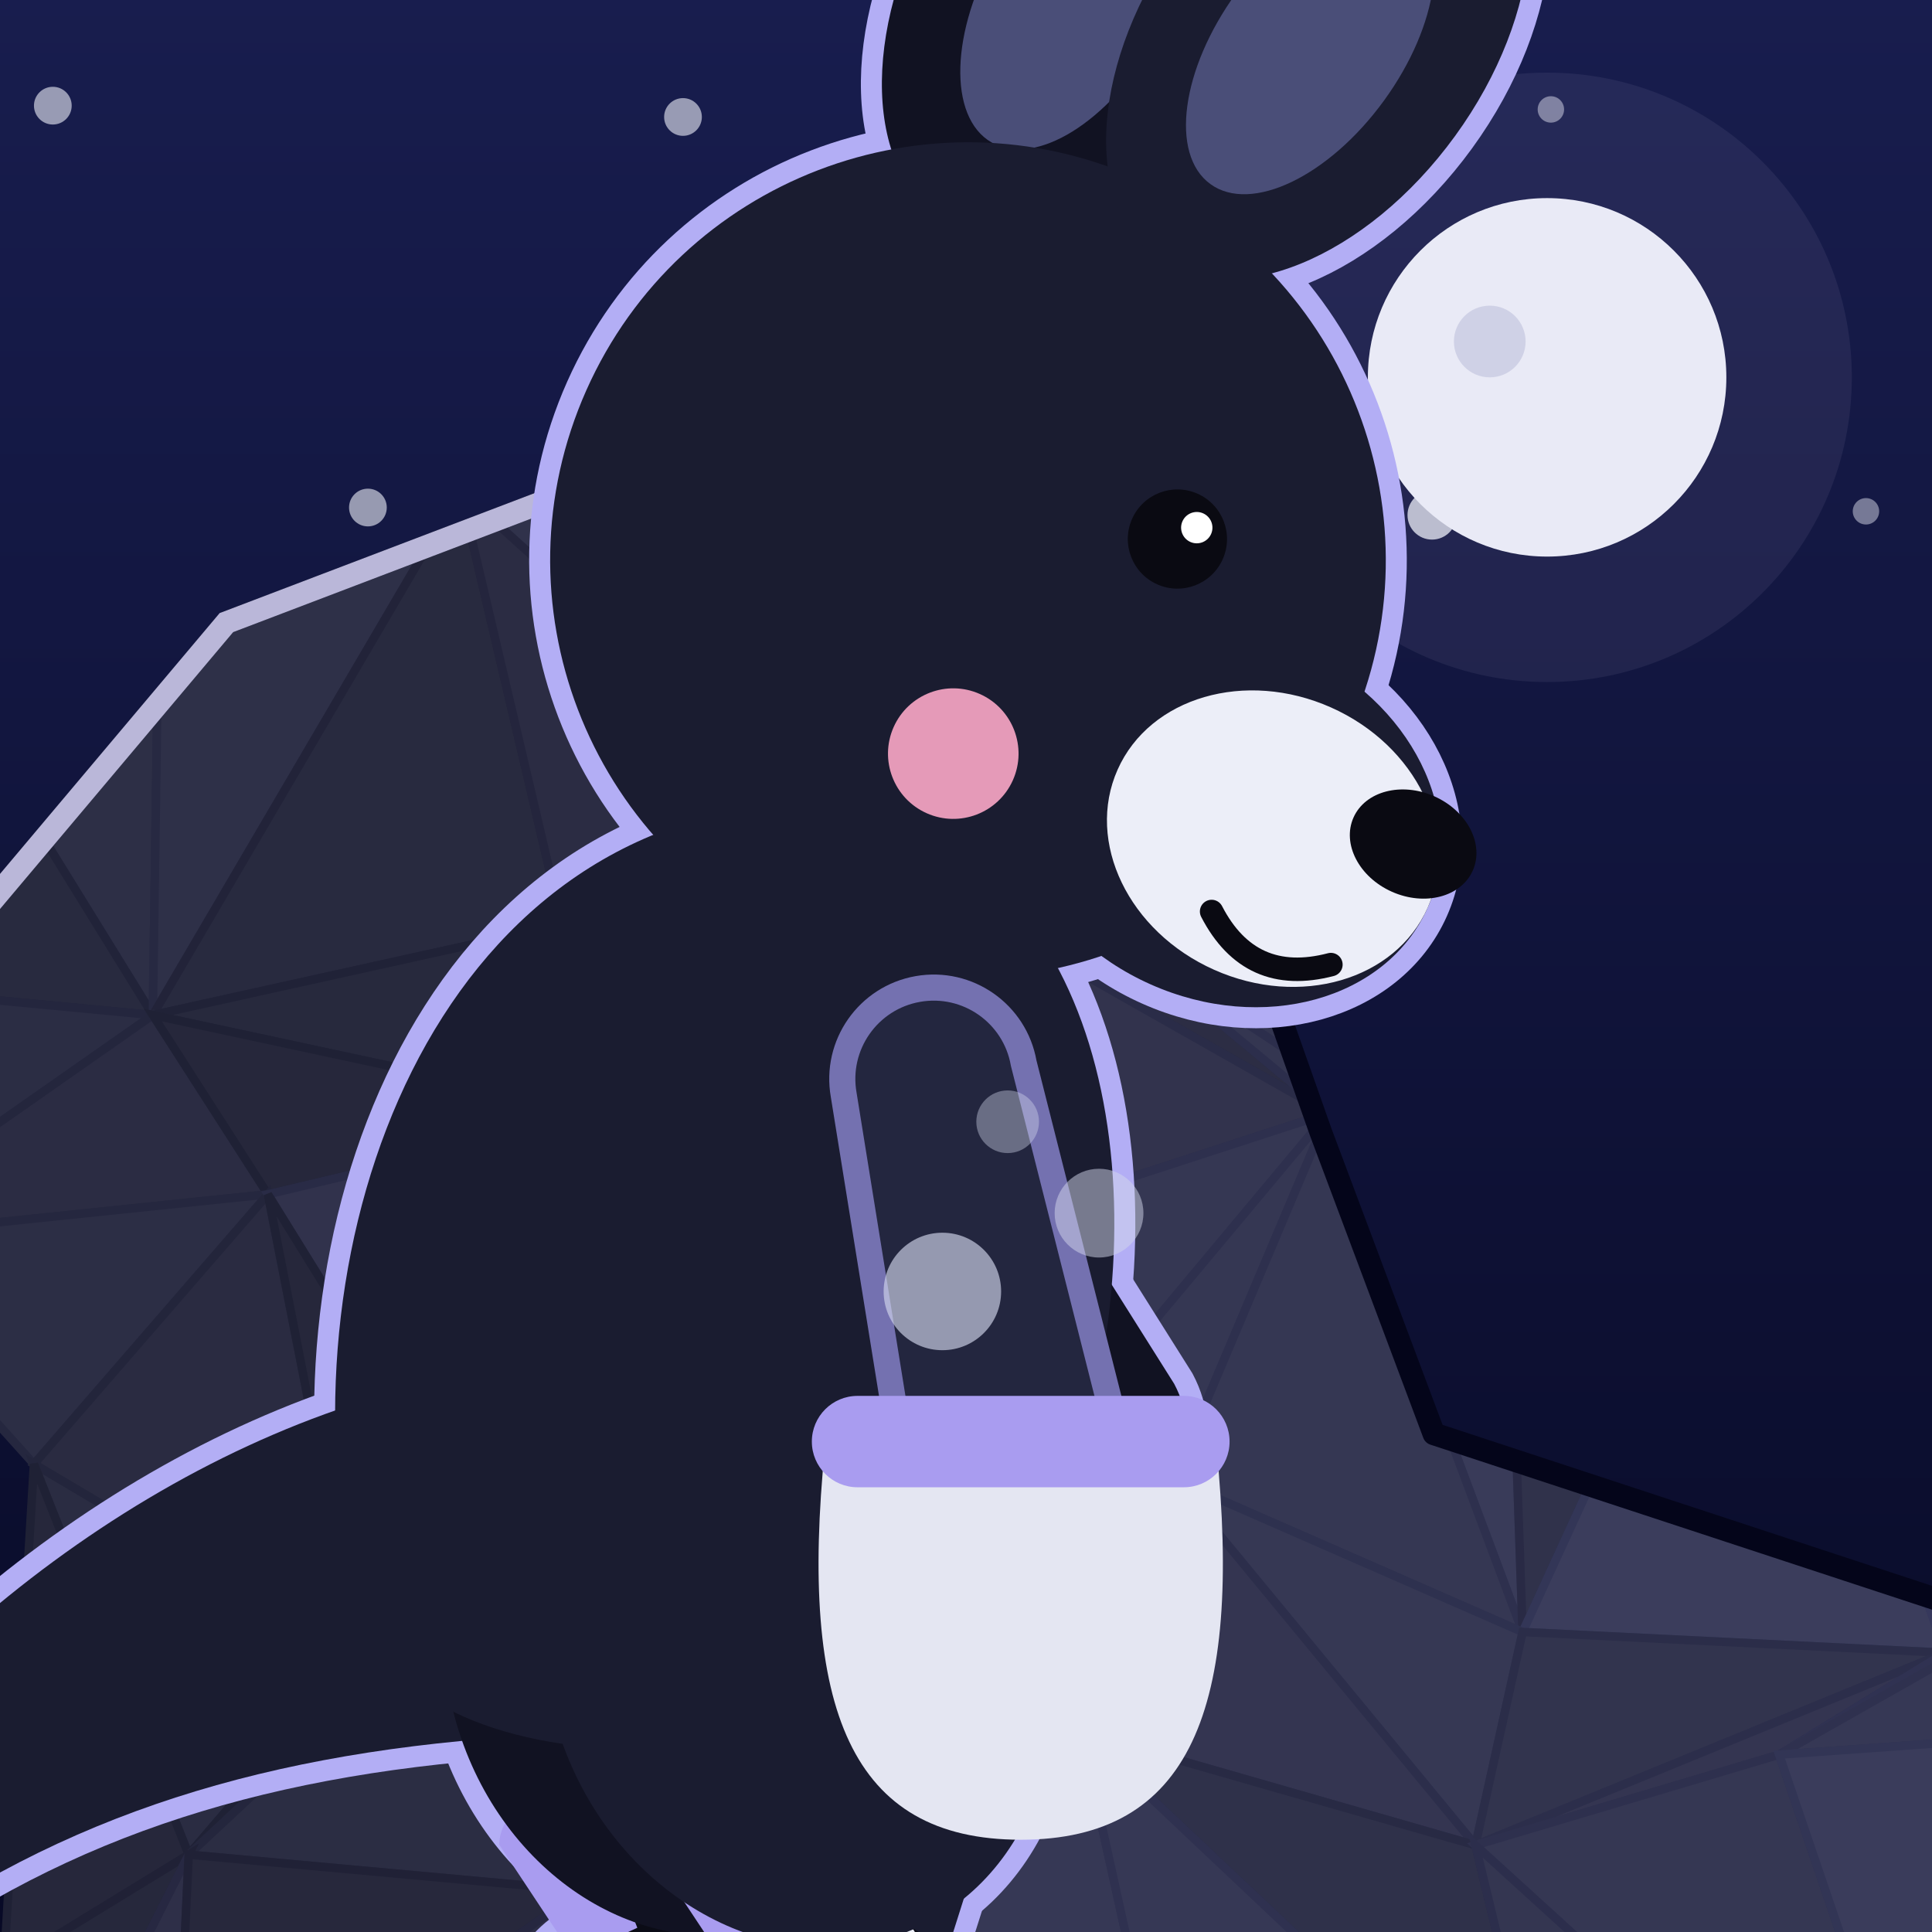
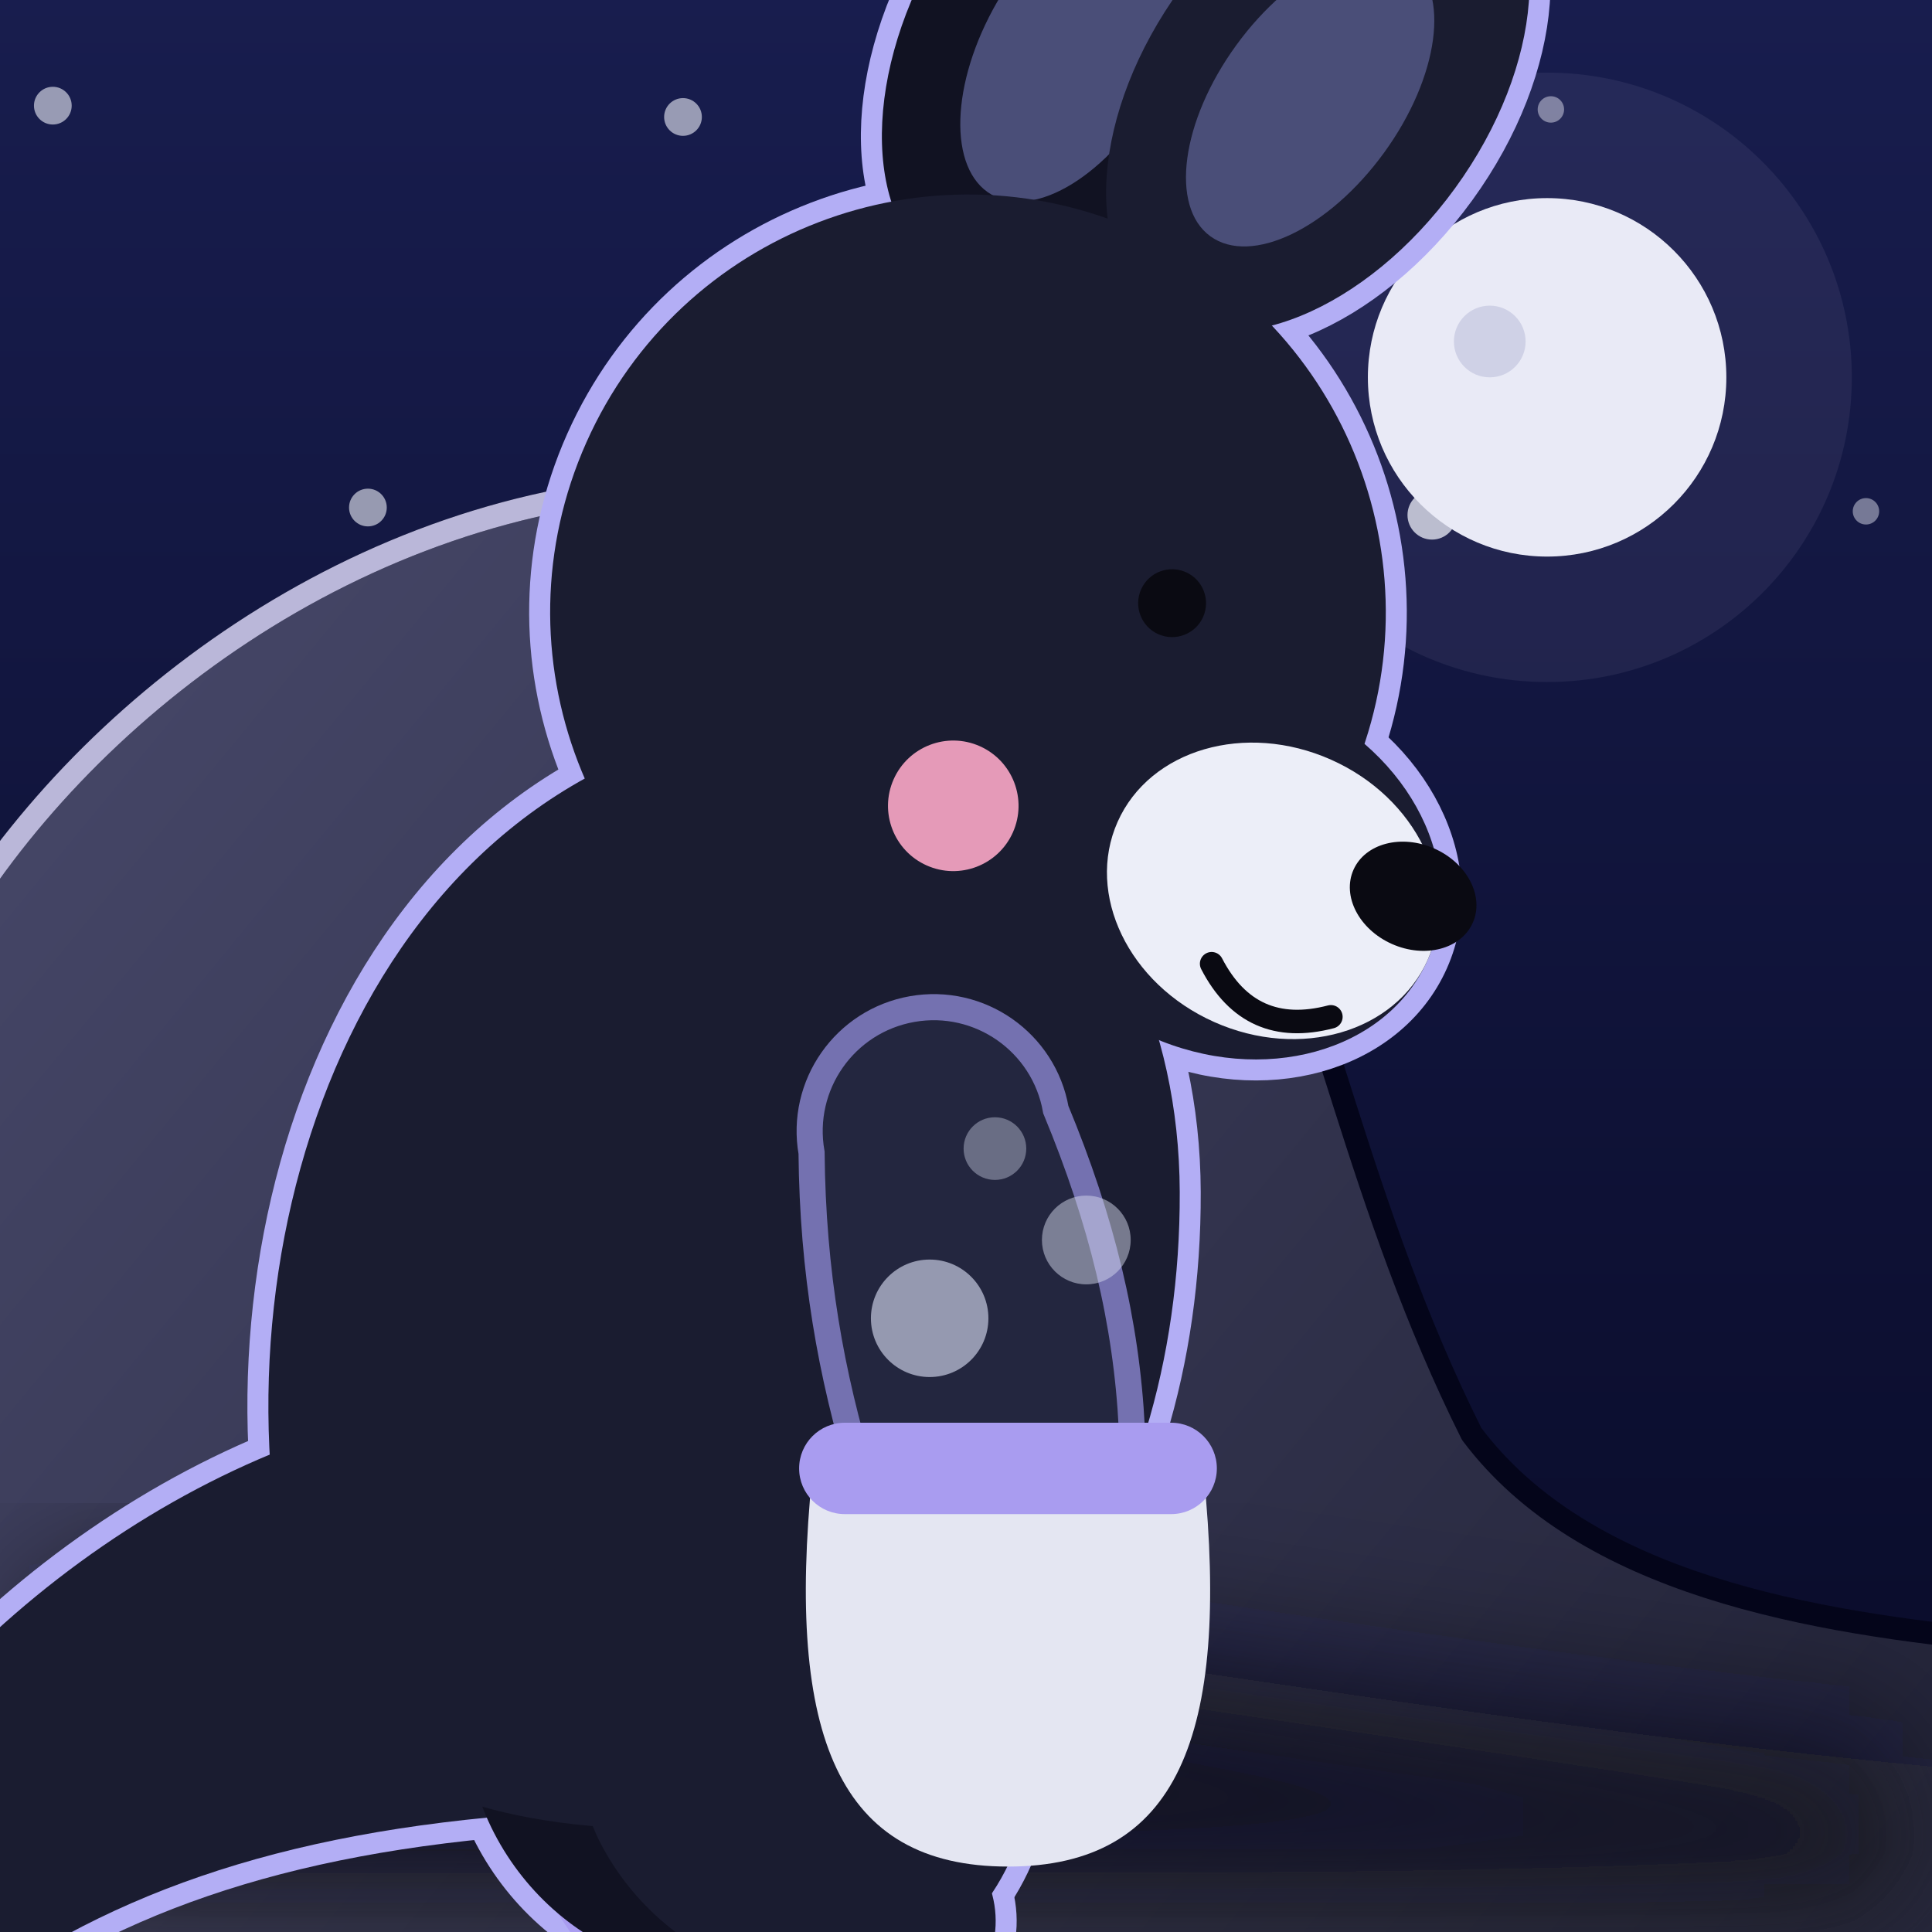
<svg xmlns="http://www.w3.org/2000/svg" viewBox="0 0 1024 1024" width="1024" height="1024" role="img" aria-label="App icon, Chalk-up">
  <defs>
    <clipPath id="ic-chalk-1024">
      <rect width="1024" height="1024" rx="0" />
    </clipPath>
    <linearGradient id="ib-chalk-1024" x1="0" y1="0" x2="0" y2="1">
      <stop offset="0" stop-color="#181D4E" />
      <stop offset="1" stop-color="#080A26" />
    </linearGradient>
  </defs>
  <g clip-path="url(#ic-chalk-1024)">
    <rect width="1024" height="1024" fill="url(#ib-chalk-1024)" />
    <circle cx="655" cy="265" r="7" fill="#EEF0FA" opacity="0.45" />
    <circle cx="28" cy="56" r="10" fill="#EEF0FA" opacity="0.6" />
    <circle cx="425" cy="267" r="13" fill="#EEF0FA" opacity="0.75" />
    <circle cx="822" cy="58" r="7" fill="#EEF0FA" opacity="0.45" />
    <circle cx="195" cy="269" r="10" fill="#EEF0FA" opacity="0.6" />
    <circle cx="592" cy="60" r="13" fill="#EEF0FA" opacity="0.75" />
    <circle cx="989" cy="271" r="7" fill="#EEF0FA" opacity="0.45" />
    <circle cx="362" cy="62" r="10" fill="#EEF0FA" opacity="0.6" />
    <circle cx="759" cy="273" r="13" fill="#EEF0FA" opacity="0.75" />
    <circle cx="820" cy="200" r="161.5" fill="#E9E6FF" opacity=".07" />
    <circle cx="820" cy="200" r="95" fill="#E9EAF6" />
    <circle cx="789.6" cy="181" r="19" fill="#CFD1E6" />
    <g>
-       <clipPath id="r-chalk-1024">
-         <path d="M-40 1064 L-40 520 L120 330 L330 250 L520 300 L640 430 L700 600 L760 760 L1064 860 L1064 1064Z" />
-       </clipPath>
+       <defs>
+         <linearGradient id="r-chalk-1024-g" x1="0" y1="0.2" x2="1" y2="0.8">
+           <stop offset="0" stop-color="hsl(238 20% 34.1%)" />
+           <stop offset="1" stop-color="hsl(236 24% 18.0%)" />
+         </linearGradient>
+         <linearGradient id="r-chalk-1024-f" x1="1" y1="0" x2="0" y2="1">
+           <stop offset="0" stop-color="hsl(238 22% 24.3%)" />
+           <stop offset="1" stop-color="hsl(236 30% 9.9%)" />
+         </linearGradient>
+         <clipPath id="r-chalk-1024">
+           <path d="M-40 1064 L-40 520 C20 400 160 280 330 260 C480 244 600 320 660 440 C700 520 720 640 780 760 C840 840 960 860 1064 870 L1064 1064Z" />
+         </clipPath>
+         <filter id="r-chalk-1024-b" x="-20%" y="-20%" width="140%" height="140%">
+           <feGaussianBlur stdDeviation="44.2" />
+         </filter>
+       </defs>
+       <path d="M-40 1064 L-40 520 C20 400 160 280 330 260 C480 244 600 320 660 440 C700 520 720 640 780 760 C840 840 960 860 1064 870 L1064 1064Z" fill="url(#r-chalk-1024-g)" />
      <g clip-path="url(#r-chalk-1024)">
-         <path d="M-75,-107L102,23L69,68Z" fill="hsl(236 22% 20.0%)" stroke="hsl(236 26% 17.5%)" stroke-width="4.5" />
-         <path d="M-75,-107L69,68L-3,162Z" fill="hsl(236 22% 19.0%)" stroke="hsl(236 26% 16.5%)" stroke-width="4.5" />
-         <path d="M102,23L329,-26L69,68Z" fill="hsl(236 22% 19.2%)" stroke="hsl(236 26% 16.7%)" stroke-width="4.5" />
-         <path d="M329,-26L336,174L69,68Z" fill="hsl(236 22% 20.0%)" stroke="hsl(236 26% 17.5%)" stroke-width="4.5" />
-         <path d="M329,-26L510,24L336,174Z" fill="hsl(236 22% 20.5%)" stroke="hsl(236 26% 18.0%)" stroke-width="4.5" />
-         <path d="M510,24L531,171L336,174Z" fill="hsl(236 22% 21.1%)" stroke="hsl(236 26% 18.6%)" stroke-width="4.5" />
-         <path d="M510,24L651,-102L678,164Z" fill="hsl(236 22% 26.1%)" stroke="hsl(236 26% 23.6%)" stroke-width="4.5" />
-         <path d="M510,24L678,164L531,171Z" fill="hsl(236 22% 23.5%)" stroke="hsl(236 26% 21.0%)" stroke-width="4.5" />
-         <path d="M651,-102L800,-79L869,72Z" fill="hsl(236 22% 26.7%)" stroke="hsl(236 26% 24.2%)" stroke-width="4.5" />
-         <path d="M651,-102L869,72L678,164Z" fill="hsl(236 22% 28.6%)" stroke="hsl(236 26% 26.1%)" stroke-width="4.5" />
-         <path d="M800,-79L970,-40L918,98Z" fill="hsl(236 22% 30.3%)" stroke="hsl(236 26% 27.8%)" stroke-width="4.5" />
-         <path d="M800,-79L918,98L869,72Z" fill="hsl(236 22% 25.8%)" stroke="hsl(236 26% 23.3%)" stroke-width="4.5" />
-         <path d="M970,-40L1195,-75L918,98Z" fill="hsl(236 22% 27.0%)" stroke="hsl(236 26% 24.5%)" stroke-width="4.5" />
-         <path d="M1195,-75L1093,93L918,98Z" fill="hsl(236 22% 31.0%)" stroke="hsl(236 26% 28.5%)" stroke-width="4.5" />
-         <path d="M1195,-75L1379,-49L1093,93Z" fill="hsl(236 22% 31.0%)" stroke="hsl(236 26% 28.5%)" stroke-width="4.5" />
-         <path d="M1379,-49L1275,63L1093,93Z" fill="hsl(236 22% 31.0%)" stroke="hsl(236 26% 28.5%)" stroke-width="4.5" />
-         <path d="M-3,162L69,68L84,332Z" fill="hsl(236 22% 19.0%)" stroke="hsl(236 26% 16.5%)" stroke-width="4.5" />
-         <path d="M-3,162L84,332L-45,334Z" fill="hsl(236 22% 20.6%)" stroke="hsl(236 26% 18.1%)" stroke-width="4.5" />
-         <path d="M69,68L336,174L244,260Z" fill="hsl(236 22% 19.9%)" stroke="hsl(236 26% 17.4%)" stroke-width="4.5" />
-         <path d="M69,68L244,260L84,332Z" fill="hsl(236 22% 23.1%)" stroke="hsl(236 26% 20.6%)" stroke-width="4.5" />
-         <path d="M336,174L531,171L412,268Z" fill="hsl(236 22% 24.6%)" stroke="hsl(236 26% 22.1%)" stroke-width="4.5" />
-         <path d="M336,174L412,268L244,260Z" fill="hsl(236 22% 22.6%)" stroke="hsl(236 26% 20.1%)" stroke-width="4.5" />
-         <path d="M531,171L678,164L696,253Z" fill="hsl(236 22% 23.5%)" stroke="hsl(236 26% 21.0%)" stroke-width="4.5" />
-         <path d="M531,171L696,253L412,268Z" fill="hsl(236 22% 21.6%)" stroke="hsl(236 26% 19.1%)" stroke-width="4.5" />
-         <path d="M678,164L869,72L779,282Z" fill="hsl(236 22% 23.8%)" stroke="hsl(236 26% 21.3%)" stroke-width="4.5" />
-         <path d="M678,164L779,282L696,253Z" fill="hsl(236 22% 23.6%)" stroke="hsl(236 26% 21.1%)" stroke-width="4.5" />
-         <path d="M869,72L918,98L1004,280Z" fill="hsl(236 22% 29.1%)" stroke="hsl(236 26% 26.6%)" stroke-width="4.5" />
-         <path d="M869,72L1004,280L779,282Z" fill="hsl(236 22% 30.2%)" stroke="hsl(236 26% 27.7%)" stroke-width="4.5" />
-         <path d="M918,98L1093,93L1174,237Z" fill="hsl(236 22% 31.0%)" stroke="hsl(236 26% 28.5%)" stroke-width="4.5" />
-         <path d="M918,98L1174,237L1004,280Z" fill="hsl(236 22% 29.1%)" stroke="hsl(236 26% 26.6%)" stroke-width="4.5" />
-         <path d="M1093,93L1275,63L1293,328Z" fill="hsl(236 22% 30.5%)" stroke="hsl(236 26% 28.0%)" stroke-width="4.5" />
-         <path d="M1093,93L1293,328L1174,237Z" fill="hsl(236 22% 29.6%)" stroke="hsl(236 26% 27.1%)" stroke-width="4.5" />
-         <path d="M-45,334L84,332L81,538Z" fill="hsl(236 22% 22.6%)" stroke="hsl(236 26% 20.1%)" stroke-width="4.5" />
-         <path d="M-45,334L81,538L-56,525Z" fill="hsl(236 22% 20.2%)" stroke="hsl(236 26% 17.7%)" stroke-width="4.5" />
-         <path d="M84,332L244,260L81,538Z" fill="hsl(236 22% 23.1%)" stroke="hsl(236 26% 20.6%)" stroke-width="4.5" />
-         <path d="M244,260L298,490L81,538Z" fill="hsl(236 22% 20.3%)" stroke="hsl(236 26% 17.8%)" stroke-width="4.5" />
-         <path d="M244,260L412,268L448,445Z" fill="hsl(236 22% 24.0%)" stroke="hsl(236 26% 21.5%)" stroke-width="4.5" />
-         <path d="M244,260L448,445L298,490Z" fill="hsl(236 22% 21.4%)" stroke="hsl(236 26% 18.9%)" stroke-width="4.5" />
-         <path d="M412,268L696,253L592,497Z" fill="hsl(236 22% 26.4%)" stroke="hsl(236 26% 23.9%)" stroke-width="4.5" />
-         <path d="M412,268L592,497L448,445Z" fill="hsl(236 22% 25.9%)" stroke="hsl(236 26% 23.4%)" stroke-width="4.5" />
-         <path d="M696,253L779,282L592,497Z" fill="hsl(236 22% 27.7%)" stroke="hsl(236 26% 25.2%)" stroke-width="4.5" />
-         <path d="M779,282L751,476L592,497Z" fill="hsl(236 22% 24.5%)" stroke="hsl(236 26% 22.0%)" stroke-width="4.5" />
-         <path d="M779,282L1004,280L751,476Z" fill="hsl(236 22% 29.3%)" stroke="hsl(236 26% 26.8%)" stroke-width="4.5" />
-         <path d="M1004,280L925,488L751,476Z" fill="hsl(236 22% 29.6%)" stroke="hsl(236 26% 27.1%)" stroke-width="4.5" />
-         <path d="M1004,280L1174,237L925,488Z" fill="hsl(236 22% 29.1%)" stroke="hsl(236 26% 26.6%)" stroke-width="4.5" />
-         <path d="M1174,237L1138,470L925,488Z" fill="hsl(236 22% 27.6%)" stroke="hsl(236 26% 25.1%)" stroke-width="4.5" />
-         <path d="M1174,237L1293,328L1276,538Z" fill="hsl(236 22% 28.1%)" stroke="hsl(236 26% 25.6%)" stroke-width="4.5" />
-         <path d="M1174,237L1276,538L1138,470Z" fill="hsl(236 22% 27.2%)" stroke="hsl(236 26% 24.7%)" stroke-width="4.5" />
-         <path d="M-56,525L81,538L-89,657Z" fill="hsl(236 22% 21.7%)" stroke="hsl(236 26% 19.2%)" stroke-width="4.5" />
-         <path d="M81,538L142,633L-89,657Z" fill="hsl(236 22% 21.5%)" stroke="hsl(236 26% 19.0%)" stroke-width="4.5" />
-         <path d="M81,538L298,490L323,590Z" fill="hsl(236 22% 19.7%)" stroke="hsl(236 26% 17.2%)" stroke-width="4.5" />
-         <path d="M81,538L323,590L142,633Z" fill="hsl(236 22% 19.0%)" stroke="hsl(236 26% 16.5%)" stroke-width="4.5" />
-         <path d="M298,490L448,445L323,590Z" fill="hsl(236 22% 25.3%)" stroke="hsl(236 26% 22.8%)" stroke-width="4.5" />
-         <path d="M448,445L532,646L323,590Z" fill="hsl(236 22% 22.6%)" stroke="hsl(236 26% 20.1%)" stroke-width="4.5" />
-         <path d="M448,445L592,497L704,590Z" fill="hsl(236 22% 22.0%)" stroke="hsl(236 26% 19.5%)" stroke-width="4.5" />
-         <path d="M448,445L704,590L532,646Z" fill="hsl(236 22% 24.9%)" stroke="hsl(236 26% 22.4%)" stroke-width="4.5" />
-         <path d="M592,497L751,476L799,634Z" fill="hsl(236 22% 25.7%)" stroke="hsl(236 26% 23.2%)" stroke-width="4.5" />
-         <path d="M592,497L799,634L704,590Z" fill="hsl(236 22% 26.0%)" stroke="hsl(236 26% 23.5%)" stroke-width="4.5" />
-         <path d="M751,476L925,488L932,593Z" fill="hsl(236 22% 24.5%)" stroke="hsl(236 26% 22.0%)" stroke-width="4.5" />
-         <path d="M751,476L932,593L799,634Z" fill="hsl(236 22% 26.8%)" stroke="hsl(236 26% 24.3%)" stroke-width="4.5" />
-         <path d="M925,488L1138,470L1119,639Z" fill="hsl(236 22% 29.1%)" stroke="hsl(236 26% 26.6%)" stroke-width="4.5" />
-         <path d="M925,488L1119,639L932,593Z" fill="hsl(236 22% 25.4%)" stroke="hsl(236 26% 22.9%)" stroke-width="4.5" />
-         <path d="M1138,470L1276,538L1255,573Z" fill="hsl(236 22% 27.9%)" stroke="hsl(236 26% 25.4%)" stroke-width="4.5" />
-         <path d="M1138,470L1255,573L1119,639Z" fill="hsl(236 22% 27.2%)" stroke="hsl(236 26% 24.7%)" stroke-width="4.5" />
-         <path d="M-89,657L142,633L18,776Z" fill="hsl(236 22% 22.2%)" stroke="hsl(236 26% 19.7%)" stroke-width="4.5" />
-         <path d="M142,633L190,878L18,776Z" fill="hsl(236 22% 21.0%)" stroke="hsl(236 26% 18.5%)" stroke-width="4.5" />
-         <path d="M142,633L323,590L264,830Z" fill="hsl(236 22% 24.4%)" stroke="hsl(236 26% 21.9%)" stroke-width="4.5" />
-         <path d="M142,633L264,830L190,878Z" fill="hsl(236 22% 19.0%)" stroke="hsl(236 26% 16.5%)" stroke-width="4.5" />
-         <path d="M323,590L532,646L264,830Z" fill="hsl(236 22% 21.1%)" stroke="hsl(236 26% 18.6%)" stroke-width="4.5" />
-         <path d="M532,646L480,858L264,830Z" fill="hsl(236 22% 23.7%)" stroke="hsl(236 26% 21.2%)" stroke-width="4.5" />
-         <path d="M532,646L704,590L480,858Z" fill="hsl(236 22% 26.8%)" stroke="hsl(236 26% 24.3%)" stroke-width="4.5" />
-         <path d="M704,590L622,784L480,858Z" fill="hsl(236 22% 26.7%)" stroke="hsl(236 26% 24.2%)" stroke-width="4.5" />
-         <path d="M704,590L799,634L807,865Z" fill="hsl(236 22% 28.6%)" stroke="hsl(236 26% 26.1%)" stroke-width="4.5" />
-         <path d="M704,590L807,865L622,784Z" fill="hsl(236 22% 26.7%)" stroke="hsl(236 26% 24.2%)" stroke-width="4.5" />
-         <path d="M799,634L932,593L807,865Z" fill="hsl(236 22% 24.0%)" stroke="hsl(236 26% 21.5%)" stroke-width="4.5" />
-         <path d="M932,593L1031,876L807,865Z" fill="hsl(236 22% 29.6%)" stroke="hsl(236 26% 27.1%)" stroke-width="4.5" />
-         <path d="M932,593L1119,639L1031,876Z" fill="hsl(236 22% 31.0%)" stroke="hsl(236 26% 28.5%)" stroke-width="4.5" />
-         <path d="M1119,639L1181,795L1031,876Z" fill="hsl(236 22% 28.8%)" stroke="hsl(236 26% 26.3%)" stroke-width="4.5" />
-         <path d="M1119,639L1255,573L1327,869Z" fill="hsl(236 22% 30.5%)" stroke="hsl(236 26% 28.0%)" stroke-width="4.5" />
-         <path d="M1119,639L1327,869L1181,795Z" fill="hsl(236 22% 29.1%)" stroke="hsl(236 26% 26.6%)" stroke-width="4.5" />
-         <path d="M18,776L190,878L100,983Z" fill="hsl(236 22% 21.3%)" stroke="hsl(236 26% 18.8%)" stroke-width="4.5" />
-         <path d="M18,776L100,983L2,1043Z" fill="hsl(236 22% 19.0%)" stroke="hsl(236 26% 16.5%)" stroke-width="4.5" />
-         <path d="M190,878L264,830L100,983Z" fill="hsl(236 22% 19.0%)" stroke="hsl(236 26% 16.5%)" stroke-width="4.5" />
-         <path d="M264,830L308,1002L100,983Z" fill="hsl(236 22% 21.6%)" stroke="hsl(236 26% 19.1%)" stroke-width="4.5" />
-         <path d="M264,830L480,858L308,1002Z" fill="hsl(236 22% 25.1%)" stroke="hsl(236 26% 22.6%)" stroke-width="4.5" />
-         <path d="M480,858L536,978L308,1002Z" fill="hsl(236 22% 24.7%)" stroke="hsl(236 26% 22.2%)" stroke-width="4.5" />
-         <path d="M480,858L622,784L573,918Z" fill="hsl(236 22% 23.5%)" stroke="hsl(236 26% 21.0%)" stroke-width="4.5" />
-         <path d="M480,858L573,918L536,978Z" fill="hsl(236 22% 22.6%)" stroke="hsl(236 26% 20.1%)" stroke-width="4.5" />
-         <path d="M622,784L807,865L782,978Z" fill="hsl(236 22% 27.1%)" stroke="hsl(236 26% 24.6%)" stroke-width="4.5" />
-         <path d="M622,784L782,978L573,918Z" fill="hsl(236 22% 25.9%)" stroke="hsl(236 26% 23.4%)" stroke-width="4.5" />
-         <path d="M807,865L1031,876L782,978Z" fill="hsl(236 22% 25.2%)" stroke="hsl(236 26% 22.7%)" stroke-width="4.5" />
-         <path d="M1031,876L943,930L782,978Z" fill="hsl(236 22% 25.9%)" stroke="hsl(236 26% 23.4%)" stroke-width="4.5" />
-         <path d="M1031,876L1181,795L943,930Z" fill="hsl(236 22% 27.9%)" stroke="hsl(236 26% 25.4%)" stroke-width="4.5" />
-         <path d="M1181,795L1167,914L943,930Z" fill="hsl(236 22% 27.2%)" stroke="hsl(236 26% 24.7%)" stroke-width="4.5" />
-         <path d="M1181,795L1327,869L1335,980Z" fill="hsl(236 22% 31.0%)" stroke="hsl(236 26% 28.5%)" stroke-width="4.5" />
-         <path d="M1181,795L1335,980L1167,914Z" fill="hsl(236 22% 30.2%)" stroke="hsl(236 26% 27.7%)" stroke-width="4.5" />
-         <path d="M2,1043L100,983L-3,1187Z" fill="hsl(236 22% 19.3%)" stroke="hsl(236 26% 16.8%)" stroke-width="4.5" />
-         <path d="M100,983L92,1155L-3,1187Z" fill="hsl(236 22% 23.0%)" stroke="hsl(236 26% 20.5%)" stroke-width="4.5" />
-         <path d="M100,983L308,1002L92,1155Z" fill="hsl(236 22% 19.4%)" stroke="hsl(236 26% 16.9%)" stroke-width="4.5" />
-         <path d="M308,1002L255,1091L92,1155Z" fill="hsl(236 22% 22.4%)" stroke="hsl(236 26% 19.9%)" stroke-width="4.5" />
-         <path d="M308,1002L536,978L414,1178Z" fill="hsl(236 22% 21.3%)" stroke="hsl(236 26% 18.8%)" stroke-width="4.5" />
-         <path d="M308,1002L414,1178L255,1091Z" fill="hsl(236 22% 22.9%)" stroke="hsl(236 26% 20.4%)" stroke-width="4.5" />
-         <path d="M536,978L573,918L414,1178Z" fill="hsl(236 22% 21.4%)" stroke="hsl(236 26% 18.9%)" stroke-width="4.5" />
-         <path d="M573,918L632,1185L414,1178Z" fill="hsl(236 22% 27.2%)" stroke="hsl(236 26% 24.7%)" stroke-width="4.5" />
-         <path d="M573,918L782,978L825,1156Z" fill="hsl(236 22% 23.7%)" stroke="hsl(236 26% 21.2%)" stroke-width="4.5" />
-         <path d="M573,918L825,1156L632,1185Z" fill="hsl(236 22% 27.3%)" stroke="hsl(236 26% 24.8%)" stroke-width="4.5" />
-         <path d="M782,978L943,930L1039,1212Z" fill="hsl(236 22% 26.7%)" stroke="hsl(236 26% 24.2%)" stroke-width="4.5" />
-         <path d="M782,978L1039,1212L825,1156Z" fill="hsl(236 22% 26.0%)" stroke="hsl(236 26% 23.5%)" stroke-width="4.5" />
-         <path d="M943,930L1167,914L1039,1212Z" fill="hsl(236 22% 29.1%)" stroke="hsl(236 26% 26.6%)" stroke-width="4.5" />
-         <path d="M1167,914L1142,1133L1039,1212Z" fill="hsl(236 22% 31.0%)" stroke="hsl(236 26% 28.5%)" stroke-width="4.5" />
-         <path d="M1167,914L1335,980L1290,1136Z" fill="hsl(236 22% 27.8%)" stroke="hsl(236 26% 25.3%)" stroke-width="4.5" />
-         <path d="M1167,914L1290,1136L1142,1133Z" fill="hsl(236 22% 31.0%)" stroke="hsl(236 26% 28.5%)" stroke-width="4.5" />
-         <path d="M-3,1187L92,1155L-46,1291Z" fill="hsl(236 22% 19.0%)" stroke="hsl(236 26% 16.5%)" stroke-width="4.5" />
-         <path d="M92,1155L96,1281L-46,1291Z" fill="hsl(236 22% 19.0%)" stroke="hsl(236 26% 16.5%)" stroke-width="4.5" />
-         <path d="M92,1155L255,1091L96,1281Z" fill="hsl(236 22% 22.1%)" stroke="hsl(236 26% 19.6%)" stroke-width="4.5" />
-         <path d="M255,1091L344,1350L96,1281Z" fill="hsl(236 22% 20.1%)" stroke="hsl(236 26% 17.6%)" stroke-width="4.5" />
-         <path d="M255,1091L414,1178L344,1350Z" fill="hsl(236 22% 20.8%)" stroke="hsl(236 26% 18.3%)" stroke-width="4.5" />
-         <path d="M414,1178L463,1335L344,1350Z" fill="hsl(236 22% 25.2%)" stroke="hsl(236 26% 22.7%)" stroke-width="4.5" />
-         <path d="M414,1178L632,1185L463,1335Z" fill="hsl(236 22% 21.1%)" stroke="hsl(236 26% 18.6%)" stroke-width="4.5" />
-         <path d="M632,1185L592,1341L463,1335Z" fill="hsl(236 22% 25.5%)" stroke="hsl(236 26% 23.0%)" stroke-width="4.5" />
-         <path d="M632,1185L825,1156L592,1341Z" fill="hsl(236 22% 23.8%)" stroke="hsl(236 26% 21.3%)" stroke-width="4.5" />
-         <path d="M825,1156L809,1316L592,1341Z" fill="hsl(236 22% 28.6%)" stroke="hsl(236 26% 26.1%)" stroke-width="4.5" />
-         <path d="M825,1156L1039,1212L809,1316Z" fill="hsl(236 22% 27.1%)" stroke="hsl(236 26% 24.6%)" stroke-width="4.5" />
-         <path d="M1039,1212L941,1308L809,1316Z" fill="hsl(236 22% 27.7%)" stroke="hsl(236 26% 25.2%)" stroke-width="4.5" />
-         <path d="M1039,1212L1142,1133L1199,1263Z" fill="hsl(236 22% 27.1%)" stroke="hsl(236 26% 24.6%)" stroke-width="4.5" />
-         <path d="M1039,1212L1199,1263L941,1308Z" fill="hsl(236 22% 27.4%)" stroke="hsl(236 26% 24.9%)" stroke-width="4.5" />
-         <path d="M1142,1133L1290,1136L1375,1306Z" fill="hsl(236 22% 29.9%)" stroke="hsl(236 26% 27.4%)" stroke-width="4.5" />
-         <path d="M1142,1133L1375,1306L1199,1263Z" fill="hsl(236 22% 29.4%)" stroke="hsl(236 26% 26.9%)" stroke-width="4.5" />
+         <path d="M-40 860 C300 800 600 900 1064 940 L1064 1064 L-40 1064Z" fill="hsl(236 30% 8.1%)" opacity=".85" filter="url(#r-chalk-1024-b)" />
+         <ellipse cx="520" cy="560" rx="33" ry="24" fill="hsl(236 30% 6.3%)" />
+         <path d="M493 569 Q520 590 547 569" fill="none" stroke="hsl(238 22% 38.0%)" stroke-width="6.6" stroke-linecap="round" opacity=".8" />
+         <path d="M360 270 C330 420 400 560 350 720 C320 840 360 960 340 1064" fill="none" stroke="#05061A" stroke-width="9.6" stroke-linecap="round" stroke-linejoin="round" />
      </g>
-       <path d="M-40 1064 L-40 520 L120 330 L330 250 L520 300 L640 430 L700 600 L760 760 L1064 860 L1064 1064Z" fill="none" stroke="#04051A" stroke-width="12" stroke-linejoin="round" />
-       <path d="M-40 520 L120 330 L330 250 L520 300 L640 430" fill="none" stroke="#D9D6FA" stroke-width="12" stroke-linecap="round" opacity=".85" />
+       <path d="M-40 1064 L-40 520 C20 400 160 280 330 260 C480 244 600 320 660 440 C700 520 720 640 780 760 C840 840 960 860 1064 870 L1064 1064Z" fill="none" stroke="#04051A" stroke-width="12" stroke-linejoin="round" />
+       <path d="M-40 520 C20 400 160 280 330 260 C480 244 600 320 660 440" fill="none" stroke="#D9D6FA" stroke-width="12" stroke-linecap="round" opacity=".85" />
    </g>
    <svg x="0" y="0" width="1024" height="1024" viewBox="-52 -126 148 148" preserveAspectRatio="xMidYMid slice">
      <g fill="#B3AEF5" stroke="#B3AEF5" stroke-width="3.217" stroke-linejoin="round">
-         <g transform="translate(0 0)">
+         <g transform="translate(0 4)">
          <g data-part="body" transform="translate(0 0) rotate(2)">
            <g data-part="tail" transform="translate(-18 -4) rotate(-6)">
              <g>
-                 <path d="M4 -16 C-18 -14 -40 0 -54 18 C-58 24 -53 30 -47 26 C-32 16 -16 12 4 12Z" />
+                 <path d="M6 -18 C-16 -18 -38 -4 -50 14 C-56 24 -48 32 -40 26 C-28 18 -14 14 6 14Z" />
              </g>
            </g>
            <g data-part="thighFar" transform="translate(-4 -12) rotate(4)">
              <g data-part="shinFar" transform="translate(12 28) rotate(10)">
                <g>
-                   <path d="M-6 0 L-5 16 A5 5 0 0 0 5 16 L6 0 A6 6 0 0 0 -6 0Z" />
-                 </g>
-                 <g data-part="shoeFar" transform="translate(0 20) rotate(-14)">
+                   <path d="M-8 0 C-9 6 -8 10 -7 13 A7 7 0 0 0 7 13 C8 10 9 6 8 0 A8 8 0 0 0 -8 0Z" />
+                 </g>
+                 <g data-part="shoeFar" transform="translate(0 16) rotate(-14)">
                  <g>
                    <g transform="scale(1.2)">
                      <path d="M-6 -12 C-12 -10 -13 4 -9 11 C-2 13 8 10 16 10 C22 10 27 12 30 11 C33 9 31 3 26 0 C20 -4 12 -6 7 -11 C3 -15 -2 -14 -6 -12Z" fill="#0B0C16" />
                    </g>
                  </g>
                </g>
              </g>
              <g>
-                 <ellipse cx="6" cy="12" rx="19" ry="22" transform="rotate(-20 6 12)" />
+                 <path d="M-12 -2 C-14 -16 6 -20 16 -10 C26 0 28 22 16 30 C6 36 -6 30 -10 20 C-13 12 -11 4 -12 -2Z" />
              </g>
            </g>
            <g data-part="armFar" transform="translate(12 -46) rotate(-30)">
              <g>
-                 <path d="M-7 0 L-7.5 34 A8.5 8.5 0 0 0 9.5 34 L7 0 A7 7 0 0 0 -7 0Z" />
+                 <path d="M-9.5 0 C-11 9 -11 17 -10 25 A10.5 10.5 0 0 0 11 25 C12 17 11.5 9 9.5 0 A9.5 9.5 0 0 0 -9.5 0Z" />
              </g>
            </g>
            <g>
-               <path d="M-24 0 C-32 -24 -24 -58 2 -64 C24 -68 34 -48 32 -26 C30 -6 20 6 2 8 C-12 9 -20 6 -24 0Z" />
+               <path d="M-27 2 C-38 -22 -32 -60 -6 -72 C14 -81 36 -66 37 -40 C38 -14 24 7 2 10 C-12 11 -22 8 -27 2Z" />
            </g>
            <g data-part="head" transform="translate(8 -56) rotate(22)">
              <g data-part="earFar" transform="translate(-12 -54) rotate(6)">
                <g>
                  <ellipse cx="0" cy="-20" rx="13" ry="21" />
                </g>
              </g>
              <g>
                <circle cx="0" cy="-30" r="32" />
                <ellipse cx="26" cy="-20" rx="17" ry="14" />
              </g>
              <g data-part="earNear" transform="translate(4 -58) rotate(12)">
                <g>
                  <ellipse cx="0" cy="-20" rx="13" ry="21" />
                </g>
              </g>
            </g>
            <g data-part="thighNear" transform="translate(2 -10) rotate(-6)">
              <g data-part="shinNear" transform="translate(12 28) rotate(18)">
                <g>
-                   <path d="M-6 0 L-5 16 A5 5 0 0 0 5 16 L6 0 A6 6 0 0 0 -6 0Z" />
-                 </g>
-                 <g data-part="shoeNear" transform="translate(0 20) rotate(-12)">
+                   <path d="M-8 0 C-9 6 -8 10 -7 13 A7 7 0 0 0 7 13 C8 10 9 6 8 0 A8 8 0 0 0 -8 0Z" />
+                 </g>
+                 <g data-part="shoeNear" transform="translate(0 16) rotate(-12)">
                  <g>
                    <g transform="scale(1.2)">
                      <path d="M-6 -12 C-12 -10 -13 4 -9 11 C-2 13 8 10 16 10 C22 10 27 12 30 11 C33 9 31 3 26 0 C20 -4 12 -6 7 -11 C3 -15 -2 -14 -6 -12Z" fill="#0B0C16" />
                    </g>
                  </g>
                </g>
              </g>
              <g>
-                 <ellipse cx="6" cy="12" rx="19" ry="22" transform="rotate(-20 6 12)" />
+                 <path d="M-12 -2 C-14 -16 6 -20 16 -10 C26 0 28 22 16 30 C6 36 -6 30 -10 20 C-13 12 -11 4 -12 -2Z" />
              </g>
            </g>
            <g data-part="armNear" transform="translate(18 -44) rotate(-12)">
              <g>
-                 <path d="M-7 0 L-7.5 34 A8.5 8.5 0 0 0 9.5 34 L7 0 A7 7 0 0 0 -7 0Z" />
+                 <path d="M-9.5 0 C-11 9 -11 17 -10 25 A10.5 10.5 0 0 0 11 25 C12 17 11.5 9 9.5 0 A9.5 9.5 0 0 0 -9.5 0Z" />
              </g>
            </g>
          </g>
        </g>
      </g>
-       <g transform="translate(0 0)">
+       <g transform="translate(0 4)">
        <g data-part="body" transform="translate(0 0) rotate(2)">
          <g data-part="tail" transform="translate(-18 -4) rotate(-6)">
            <g fill="#1A1C30">
-               <path d="M4 -16 C-18 -14 -40 0 -54 18 C-58 24 -53 30 -47 26 C-32 16 -16 12 4 12Z" />
+               <path d="M6 -18 C-16 -18 -38 -4 -50 14 C-56 24 -48 32 -40 26 C-28 18 -14 14 6 14Z" />
            </g>
          </g>
          <g data-part="thighFar" transform="translate(-4 -12) rotate(4)">
            <g data-part="shinFar" transform="translate(12 28) rotate(10)">
              <g fill="#111222">
-                 <path d="M-6 0 L-5 16 A5 5 0 0 0 5 16 L6 0 A6 6 0 0 0 -6 0Z" />
-               </g>
-               <g data-part="shoeFar" transform="translate(0 20) rotate(-14)">
+                 <path d="M-8 0 C-9 6 -8 10 -7 13 A7 7 0 0 0 7 13 C8 10 9 6 8 0 A8 8 0 0 0 -8 0Z" />
+               </g>
+               <g data-part="shoeFar" transform="translate(0 16) rotate(-14)">
                <g fill="#1A1C30">
                  <g transform="scale(1.2)">
                    <path d="M-6 -12 C-12 -10 -13 4 -9 11 C-2 13 8 10 16 10 C22 10 27 12 30 11 C33 9 31 3 26 0 C20 -4 12 -6 7 -11 C3 -15 -2 -14 -6 -12Z" fill="#0B0C16" />
                    <g data-detail="">
                      <path d="M-7 -10 L-12 -17 C-12 -20 -8 -21 -6 -19 L-3 -12Z" fill="#A99CF0" />
                      <path d="M-5 -10 C-10 -7 -10 2 -7 6 C0 7 9 5 16 6 C19 4 20 1 19 -2 C14 -4 9 -7 6 -10 C2 -13 -2 -12 -5 -10Z" fill="#A99CF0" />
                      <path d="M3 -11 L6 5" stroke="#ECEEF8" stroke-width="5" stroke-linecap="round" />
                    </g>
                  </g>
                </g>
              </g>
            </g>
            <g fill="#111222">
-               <ellipse cx="6" cy="12" rx="19" ry="22" transform="rotate(-20 6 12)" />
+               <path d="M-12 -2 C-14 -16 6 -20 16 -10 C26 0 28 22 16 30 C6 36 -6 30 -10 20 C-13 12 -11 4 -12 -2Z" />
            </g>
          </g>
          <g data-part="armFar" transform="translate(12 -46) rotate(-30)">
            <g fill="#111222">
-               <path d="M-7 0 L-7.5 34 A8.5 8.5 0 0 0 9.5 34 L7 0 A7 7 0 0 0 -7 0Z" />
+               <path d="M-9.5 0 C-11 9 -11 17 -10 25 A10.5 10.5 0 0 0 11 25 C12 17 11.5 9 9.5 0 A9.5 9.5 0 0 0 -9.5 0Z" />
            </g>
          </g>
          <g fill="#1A1C30">
-             <path d="M-24 0 C-32 -24 -24 -58 2 -64 C24 -68 34 -48 32 -26 C30 -6 20 6 2 8 C-12 9 -20 6 -24 0Z" />
+             <path d="M-27 2 C-38 -22 -32 -60 -6 -72 C14 -81 36 -66 37 -40 C38 -14 24 7 2 10 C-12 11 -22 8 -27 2Z" />
          </g>
          <g data-part="head" transform="translate(8 -56) rotate(22)">
            <g data-part="earFar" transform="translate(-12 -54) rotate(6)">
              <g fill="#111222">
                <ellipse cx="0" cy="-20" rx="13" ry="21" />
                <g data-detail="">
                  <ellipse cx="0" cy="-19" rx="7" ry="13" fill="#4A4E78" />
                </g>
              </g>
            </g>
            <g fill="#1A1C30">
              <circle cx="0" cy="-30" r="32" />
              <ellipse cx="26" cy="-20" rx="17" ry="14" />
              <g data-detail="">
                <ellipse cx="30" cy="-20" rx="13" ry="11" fill="#ECEEF8" />
                <ellipse cx="40" cy="-24" rx="5" ry="4" fill="#0A0A12" />
                <path d="M28 -13 Q33 -9 38 -13" fill="none" stroke="#0A0A12" stroke-width="1.8" stroke-linecap="round" />
-                 <circle data-eye="" cx="14" cy="-38" r="3.8" fill="#0A0A12" />
-                 <circle data-glint="" cx="15" cy="-39.4" r="1.2" fill="#fff" />
+                 <circle data-eye="" cx="14" cy="-37" r="2.6" fill="#0A0A12" />
                <circle data-blush="" cx="5" cy="-16" r="5" fill="#E59AB8" />
              </g>
            </g>
            <g data-part="earNear" transform="translate(4 -58) rotate(12)">
              <g fill="#1A1C30">
                <ellipse cx="0" cy="-20" rx="13" ry="21" />
                <g data-detail="">
                  <ellipse cx="0" cy="-19" rx="7" ry="13" fill="#4A4E78" />
                </g>
              </g>
            </g>
          </g>
          <g data-part="thighNear" transform="translate(2 -10) rotate(-6)">
            <g data-part="shinNear" transform="translate(12 28) rotate(18)">
              <g fill="#1A1C30">
-                 <path d="M-6 0 L-5 16 A5 5 0 0 0 5 16 L6 0 A6 6 0 0 0 -6 0Z" />
-               </g>
-               <g data-part="shoeNear" transform="translate(0 20) rotate(-12)">
+                 <path d="M-8 0 C-9 6 -8 10 -7 13 A7 7 0 0 0 7 13 C8 10 9 6 8 0 A8 8 0 0 0 -8 0Z" />
+               </g>
+               <g data-part="shoeNear" transform="translate(0 16) rotate(-12)">
                <g fill="#1A1C30">
                  <g transform="scale(1.2)">
                    <path d="M-6 -12 C-12 -10 -13 4 -9 11 C-2 13 8 10 16 10 C22 10 27 12 30 11 C33 9 31 3 26 0 C20 -4 12 -6 7 -11 C3 -15 -2 -14 -6 -12Z" fill="#0B0C16" />
                    <g data-detail="">
                      <path d="M-7 -10 L-12 -17 C-12 -20 -8 -21 -6 -19 L-3 -12Z" fill="#A99CF0" />
                      <path d="M-5 -10 C-10 -7 -10 2 -7 6 C0 7 9 5 16 6 C19 4 20 1 19 -2 C14 -4 9 -7 6 -10 C2 -13 -2 -12 -5 -10Z" fill="#A99CF0" />
                      <path d="M3 -11 L6 5" stroke="#ECEEF8" stroke-width="5" stroke-linecap="round" />
                    </g>
                  </g>
                </g>
              </g>
            </g>
            <g fill="#1A1C30">
-               <ellipse cx="6" cy="12" rx="19" ry="22" transform="rotate(-20 6 12)" />
+               <path d="M-12 -2 C-14 -16 6 -20 16 -10 C26 0 28 22 16 30 C6 36 -6 30 -10 20 C-13 12 -11 4 -12 -2Z" />
            </g>
          </g>
          <g data-part="armNear" transform="translate(18 -44) rotate(-12)">
            <g fill="#23263F" stroke="#7471B0" stroke-width="2">
-               <path d="M-7 0 L-7.5 34 A8.5 8.5 0 0 0 9.5 34 L7 0 A7 7 0 0 0 -7 0Z" />
-             </g>
-           </g>
-           <g transform="translate(25.71887 -13.97442) rotate(-2)">
+               <path d="M-9.5 0 C-11 9 -11 17 -10 25 A10.5 10.5 0 0 0 11 25 C12 17 11.5 9 9.5 0 A9.5 9.5 0 0 0 -9.5 0Z" />
+             </g>
+           </g>
+           <g transform="translate(24.67698 -15.88327) rotate(-2)">
            <g>
              <path d="M-15 -2 C-17 18 -13 28 0 28 C13 28 17 18 15 -2Z" fill="#E4E6F2" />
              <rect x="-16" y="-6" width="32" height="7" rx="3.5" fill="#A99CF0" />
              <circle cx="-6" cy="-14" r="4.5" fill="#D3D7EC" opacity=".65" />
              <circle cx="6" cy="-20" r="3.4" fill="#D3D7EC" opacity=".5" />
              <circle cx="-1" cy="-27" r="2.4" fill="#D3D7EC" opacity=".4" />
            </g>
          </g>
        </g>
      </g>
    </svg>
  </g>
</svg>
